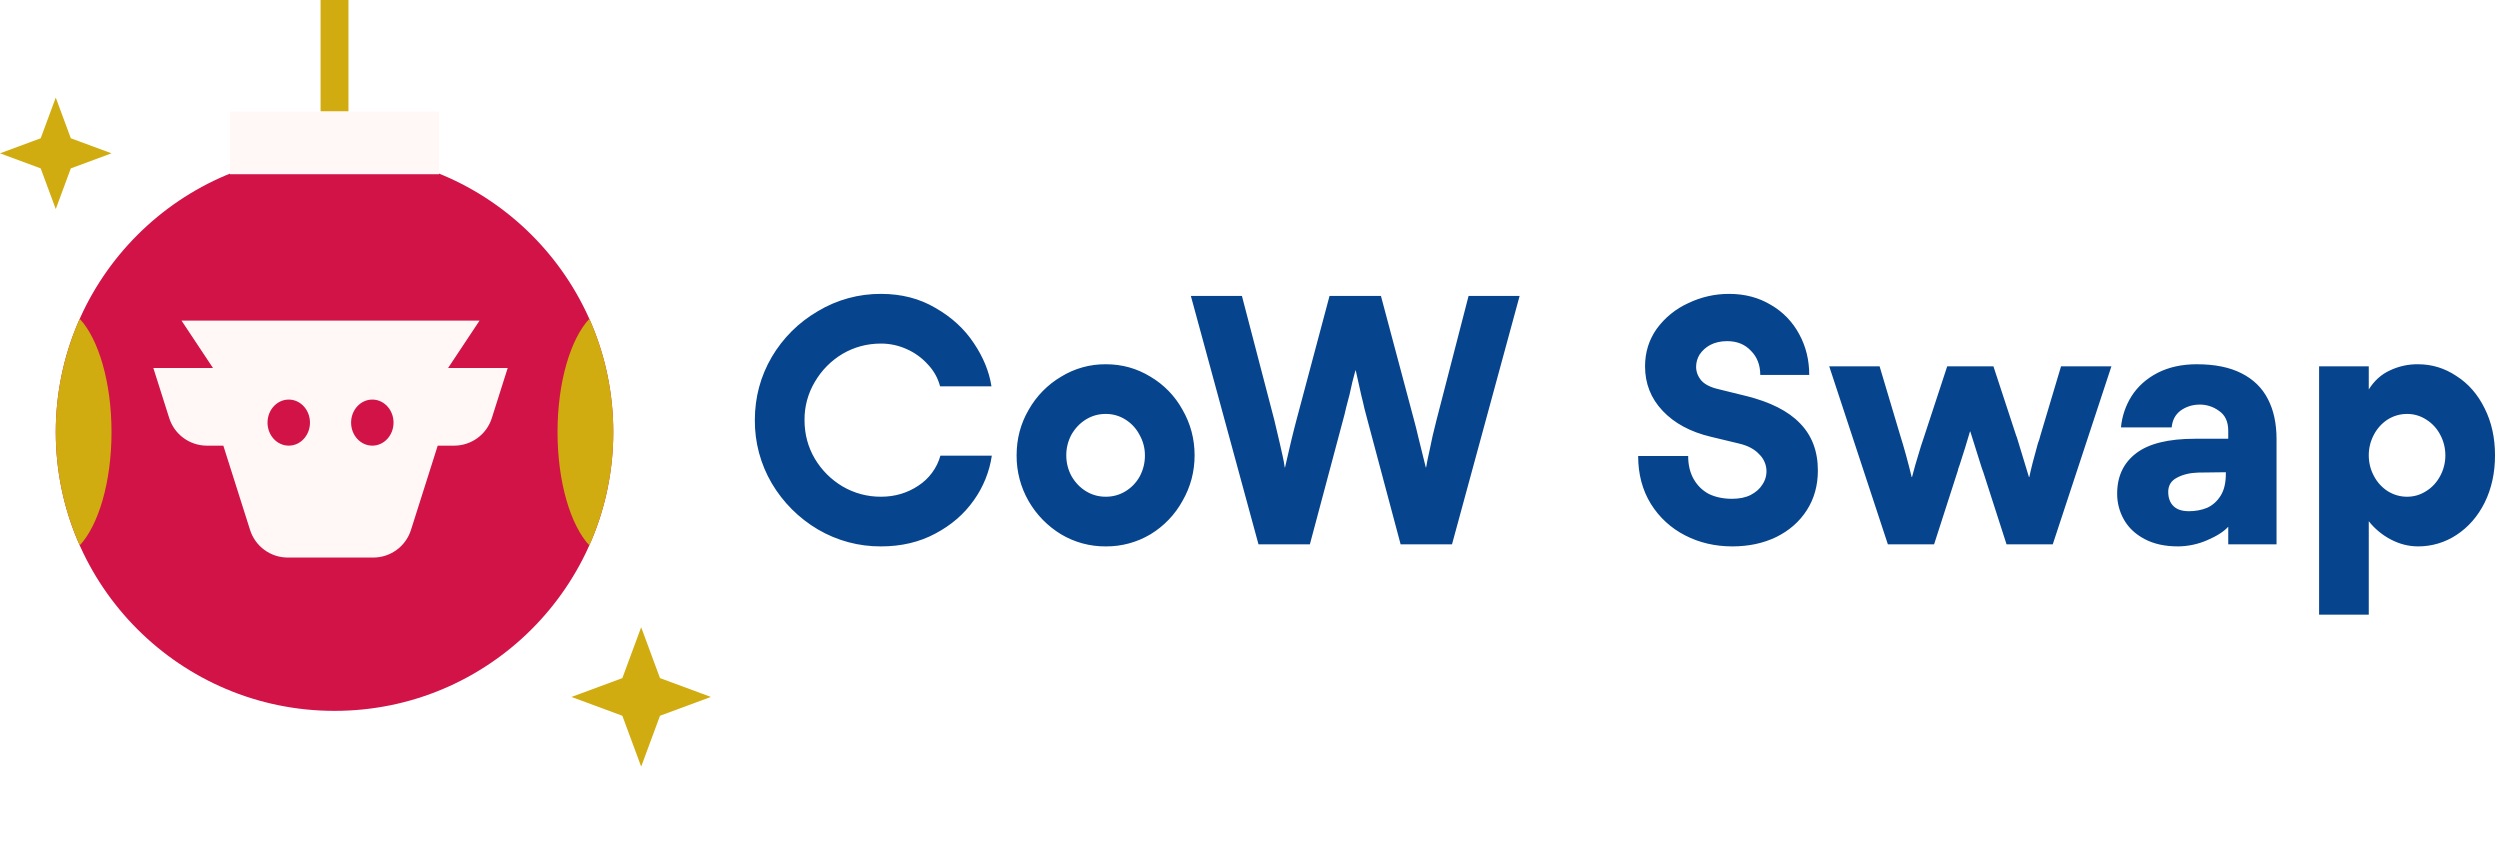
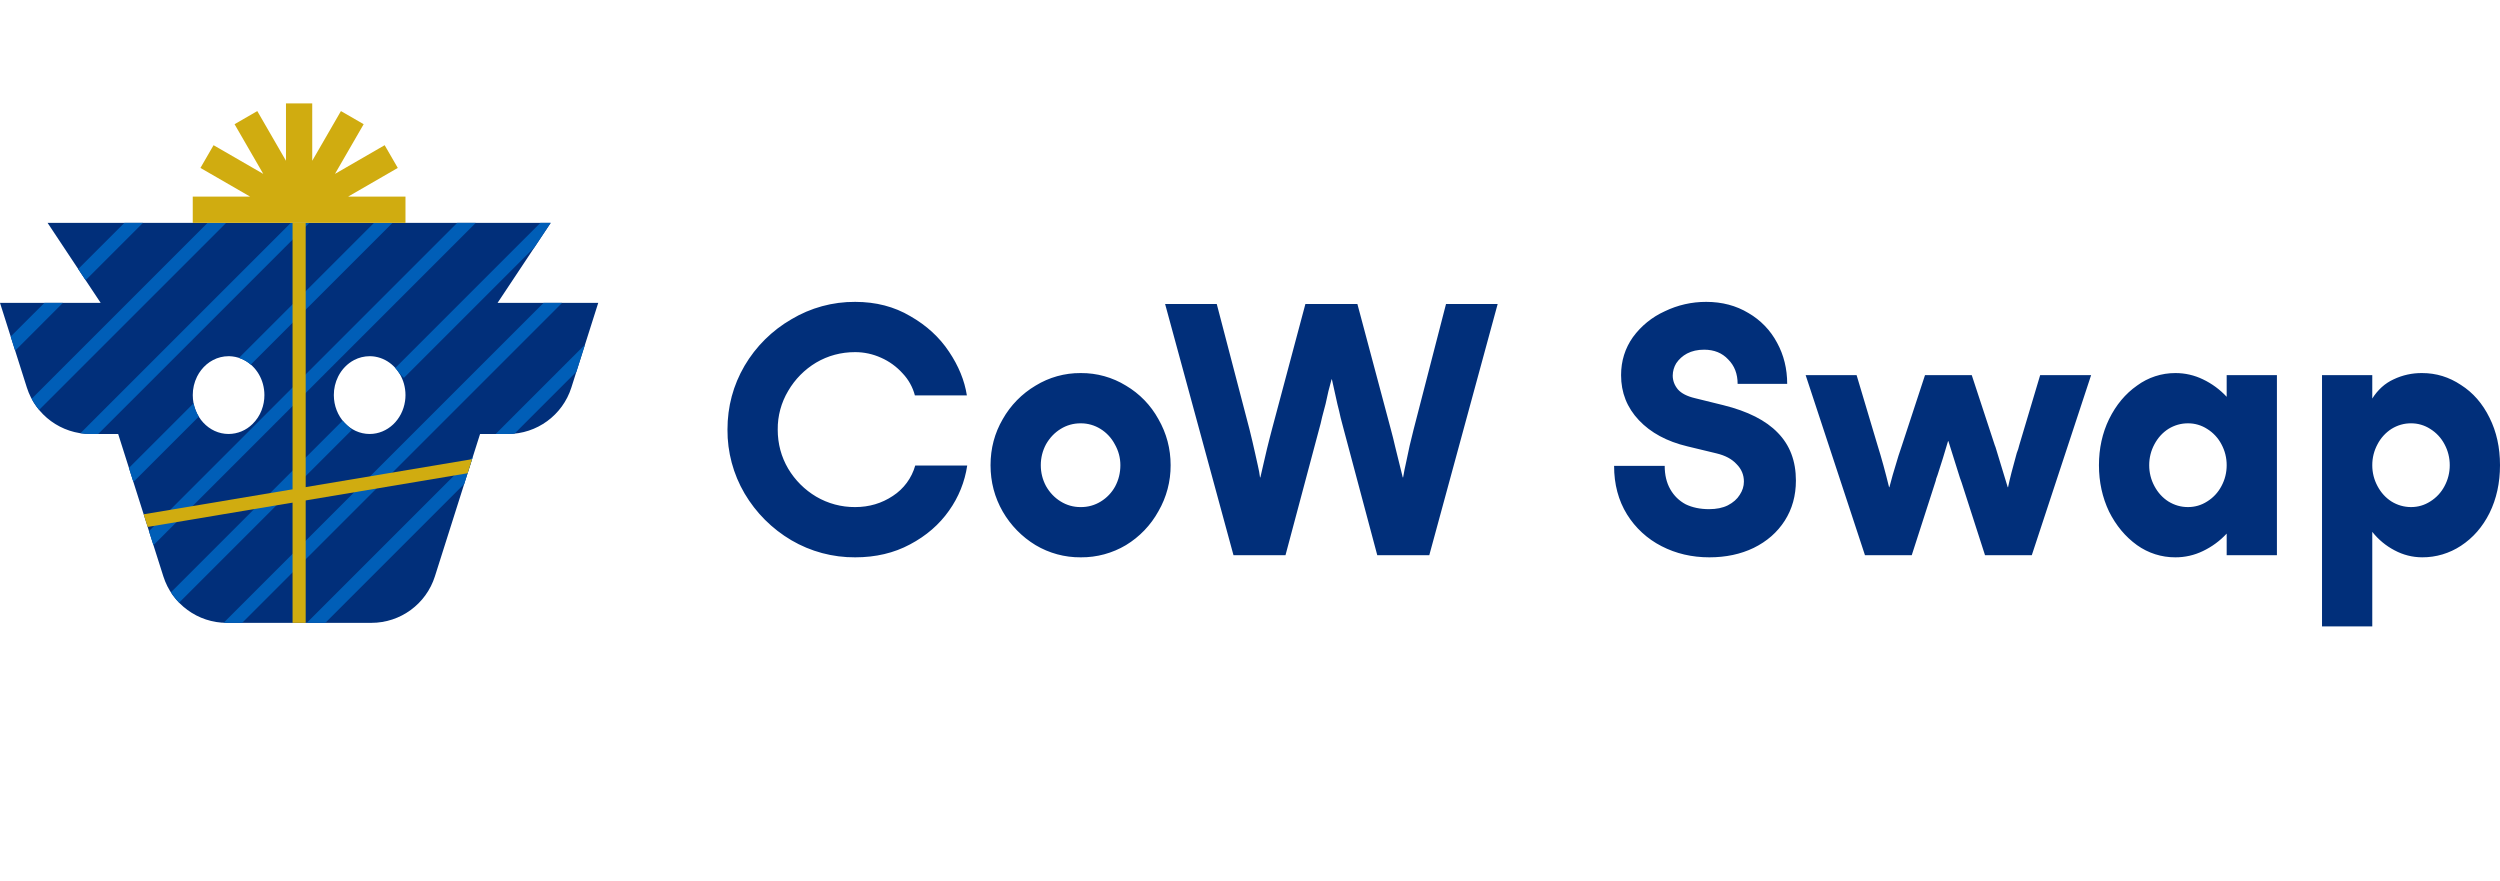
- <svg xmlns="http://www.w3.org/2000/svg" fill="none" viewBox="0 0 162 56">
-   <circle cx="21.677" cy="28" r="18.064" fill="#D11347" />
-   <path fill="#FFF8F7" fill-rule="evenodd" d="M18.645 36.129a2.56 2.56 0 0 1-2.44-1.785l-1.733-5.466h-1.066a2.56 2.56 0 0 1-2.44-1.785l-1.03-3.248H13.8l-2.038-3.07h19.313l-2.038 3.07H32.9l-1.03 3.248a2.56 2.56 0 0 1-2.44 1.785h-1.066l-1.734 5.466a2.56 2.56 0 0 1-2.44 1.785h-5.546Zm-1.31-8.744c0 .825.616 1.493 1.376 1.493.76 0 1.375-.668 1.375-1.493 0-.824-.616-1.493-1.375-1.493-.76 0-1.375.669-1.375 1.493Zm8.166 0c0 .825-.616 1.493-1.375 1.493-.76 0-1.375-.668-1.375-1.493 0-.824.615-1.493 1.375-1.493s1.375.669 1.375 1.493Z" clip-rule="evenodd" />
-   <path fill="#D0AC10" fill-rule="evenodd" d="M22.58 0v7.226h-1.806V0h1.807Z" clip-rule="evenodd" />
-   <path fill="#FFF8F7" d="M14.903 7.226h13.548v4.064H14.903V7.226Z" />
-   <path fill="#D0AC10" d="M38.188 35.34A18.003 18.003 0 0 0 39.742 28c0-2.614-.555-5.098-1.554-7.341-1.218 1.307-2.06 4.103-2.06 7.34 0 3.239.842 6.034 2.06 7.342ZM5.167 20.659a18.002 18.002 0 0 0-1.554 7.34c0 2.614.555 5.099 1.554 7.342C6.384 34.033 7.226 31.238 7.226 28c0-3.238-.842-6.034-2.06-7.341Z" />
-   <path fill="#07448E" d="M150.277 23.738h3.219v1.498c.358-.567.812-.977 1.364-1.23a4.13 4.13 0 0 1 1.833-.402c.894 0 1.721.253 2.481.76.775.492 1.386 1.192 1.833 2.101.447.894.67 1.907.67 3.04s-.223 2.153-.67 3.063c-.447.894-1.058 1.594-1.833 2.1a4.478 4.478 0 0 1-2.481.738c-.611 0-1.2-.149-1.766-.447a4.418 4.418 0 0 1-1.431-1.184v6.057h-3.219V23.738Zm5.7 3.085c-.447 0-.864.119-1.251.357a2.6 2.6 0 0 0-.895.984 2.803 2.803 0 0 0-.335 1.341c0 .477.112.924.335 1.341a2.6 2.6 0 0 0 .895.984c.387.238.804.358 1.251.358.447 0 .857-.12 1.23-.358.387-.239.693-.566.916-.984a2.79 2.79 0 0 0 .336-1.34c0-.478-.112-.925-.336-1.342a2.535 2.535 0 0 0-.916-.984 2.238 2.238 0 0 0-1.23-.357Zm-13.621-3.219c1.162 0 2.124.194 2.884.581.774.387 1.348.946 1.721 1.677.372.715.559 1.58.559 2.593v6.817h-3.13v-1.14c-.283.313-.737.604-1.363.872a4.788 4.788 0 0 1-1.9.402c-.835 0-1.55-.156-2.146-.47-.596-.312-1.043-.73-1.342-1.25a3.366 3.366 0 0 1-.447-1.7c0-1.117.41-1.99 1.23-2.615.819-.626 2.086-.939 3.8-.939h2.168v-.514c0-.596-.201-1.028-.603-1.296a2.068 2.068 0 0 0-1.319-.403c-.447.015-.842.15-1.185.402-.328.254-.514.612-.559 1.073h-3.286a4.61 4.61 0 0 1 .693-2.034c.403-.626.961-1.125 1.677-1.497.73-.373 1.579-.56 2.548-.56Zm-.514 9.522c.432 0 .827-.074 1.185-.223.357-.164.648-.425.871-.783.224-.357.336-.827.336-1.408V30.6l-1.789.023c-.536.015-.998.126-1.385.335-.373.194-.559.5-.559.917 0 .387.111.693.335.916.224.224.559.335 1.006.335Zm-5.023-9.388-3.8 11.534h-2.995l-1.498-4.65-.112-.312a238.637 238.637 0 0 1-.738-2.347h-.022c-.194.67-.417 1.393-.671 2.168a5.51 5.51 0 0 0-.089.246 1.18 1.18 0 0 1-.067.246l-1.498 4.65h-2.995l-3.8-11.535h3.264l1.341 4.493c.253.805.499 1.699.737 2.682h.023c.089-.372.283-1.043.581-2.012.045-.119.082-.23.112-.335.044-.119.082-.23.111-.335l1.476-4.493h2.995l1.475 4.493.045.112c.268.864.529 1.72.782 2.57h.023c.104-.506.29-1.237.559-2.19a5.51 5.51 0 0 0 .089-.246c.03-.09.052-.172.067-.246l1.341-4.493h3.264Zm-27.426 5.812c0 .58.12 1.08.358 1.497.238.418.566.738.984.962.432.208.931.313 1.497.313.477 0 .879-.082 1.207-.246.343-.18.596-.403.76-.671a1.526 1.526 0 0 0-.201-1.967c-.298-.328-.73-.559-1.296-.693l-1.856-.447c-1.311-.313-2.347-.872-3.107-1.677-.76-.804-1.14-1.765-1.14-2.883 0-.91.254-1.721.76-2.437a5.162 5.162 0 0 1 2.034-1.654 6.052 6.052 0 0 1 2.66-.603c1.014 0 1.915.238 2.705.715a4.78 4.78 0 0 1 1.833 1.9c.432.79.648 1.67.648 2.638h-3.174c0-.641-.201-1.163-.603-1.565-.388-.417-.902-.626-1.543-.626-.417 0-.782.082-1.095.246a1.888 1.888 0 0 0-.693.626 1.523 1.523 0 0 0-.223.782c0 .328.111.626.335.894.223.254.588.44 1.095.56l1.811.446c1.564.388 2.727.976 3.487 1.766.775.79 1.162 1.81 1.162 3.063 0 .968-.238 1.825-.715 2.57-.477.745-1.14 1.327-1.99 1.744-.834.402-1.78.603-2.838.603-1.118 0-2.139-.238-3.063-.715a5.6 5.6 0 0 1-2.213-2.034c-.551-.894-.827-1.93-.827-3.107h3.241ZM98.471 19.178 94.09 35.272h-3.33l-2.147-8.047c-.06-.239-.126-.492-.2-.76-.06-.283-.128-.566-.202-.85a75.776 75.776 0 0 0-.358-1.609h-.022c-.06.238-.127.492-.201.76-.06.253-.12.522-.18.805l-.223.85c-.06.282-.126.55-.2.804l-2.147 8.047h-3.33l-4.382-16.094h3.309l2.1 8.047a64.67 64.67 0 0 1 .358 1.52l.18.805c.059.253.104.499.134.737h.022c.06-.283.126-.573.201-.871.075-.313.149-.634.224-.962.06-.223.111-.432.156-.626.06-.208.112-.41.156-.603l2.146-8.047h3.331l2.146 8.047a25.01 25.01 0 0 1 .268 1.073c.134.522.298 1.185.492 1.99h.022l.09-.492c.03-.164.067-.336.112-.514.134-.686.29-1.372.469-2.057l2.079-8.047h3.308ZM71.643 35.406a5.549 5.549 0 0 1-2.883-.782 6.037 6.037 0 0 1-2.102-2.146 5.87 5.87 0 0 1-.782-2.973c0-1.073.26-2.056.782-2.95a5.807 5.807 0 0 1 2.102-2.146 5.432 5.432 0 0 1 2.883-.805h.022c1.044 0 2.005.268 2.884.805a5.64 5.64 0 0 1 2.079 2.145c.522.91.782 1.893.782 2.951s-.26 2.042-.782 2.95a5.808 5.808 0 0 1-2.079 2.169 5.55 5.55 0 0 1-2.884.782h-.022Zm.022-3.219c.462 0 .887-.119 1.275-.357a2.58 2.58 0 0 0 .916-.961 2.84 2.84 0 0 0 .335-1.364c0-.477-.119-.924-.357-1.341a2.537 2.537 0 0 0-.917-.984 2.346 2.346 0 0 0-1.252-.357h-.022c-.462 0-.886.119-1.274.357-.387.239-.7.567-.939.984a2.796 2.796 0 0 0-.335 1.341c0 .477.112.924.335 1.341.239.418.552.745.939.984.388.238.812.357 1.274.357h.022Zm-14.57 3.219a7.976 7.976 0 0 1-4.09-1.095 8.482 8.482 0 0 1-2.996-2.995 7.976 7.976 0 0 1-1.095-4.091c0-1.475.365-2.839 1.095-4.09a8.301 8.301 0 0 1 2.995-2.974 7.854 7.854 0 0 1 4.09-1.117c1.327 0 2.504.305 3.533.916 1.043.596 1.87 1.356 2.48 2.28.612.91.992 1.84 1.14 2.794h-3.33a3.23 3.23 0 0 0-.782-1.408 4.049 4.049 0 0 0-1.386-1.006 4.034 4.034 0 0 0-1.654-.357c-.91 0-1.744.223-2.504.67a5.078 5.078 0 0 0-1.788 1.81 4.731 4.731 0 0 0-.67 2.482c0 .909.223 1.743.67 2.503a5.137 5.137 0 0 0 1.788 1.789 4.85 4.85 0 0 0 2.504.67c.894 0 1.699-.238 2.414-.715a3.419 3.419 0 0 0 1.43-1.945h3.331a6.634 6.634 0 0 1-1.162 2.884c-.626.894-1.46 1.617-2.504 2.168-1.028.552-2.198.827-3.51.827Z" />
-   <path fill="#D0AC10" d="m41.548 49.678 1.22-3.297 3.297-1.22-3.297-1.22-1.22-3.296-1.22 3.297-3.296 1.22 3.297 1.22 1.22 3.296ZM3.613 13.548l.976-2.637 2.637-.976-2.637-.975-.976-2.637-.976 2.637L0 9.935l2.637.976.976 2.637Z" />
+ <svg xmlns="http://www.w3.org/2000/svg" width="176" height="62" fill="none" viewBox="0 0 176 62">
+   <path fill="#012f7a" d="M60.206 39.236a8.77 8.77 0 0 1-4.496-1.204 9.3 9.3 0 0 1-3.292-3.292 8.77 8.77 0 0 1-1.204-4.496q0-2.432 1.204-4.496a9.1 9.1 0 0 1 3.292-3.268 8.63 8.63 0 0 1 4.496-1.228q2.187 0 3.882 1.007 1.719.983 2.727 2.506 1.007 1.5 1.253 3.071h-3.66a3.55 3.55 0 0 0-.86-1.547 4.45 4.45 0 0 0-1.524-1.106 4.4 4.4 0 0 0-1.818-.393q-1.498 0-2.751.737a5.6 5.6 0 0 0-1.966 1.99 5.2 5.2 0 0 0-.737 2.727q0 1.498.737 2.752a5.65 5.65 0 0 0 1.966 1.965 5.33 5.33 0 0 0 2.751.737q1.474 0 2.653-.786a3.76 3.76 0 0 0 1.573-2.138h3.66a7.3 7.3 0 0 1-1.277 3.17q-1.032 1.473-2.752 2.383-1.695.909-3.857.909m15.867 0a6.1 6.1 0 0 1-3.17-.86 6.64 6.64 0 0 1-2.309-2.359q-.86-1.498-.86-3.267 0-1.77.86-3.243a6.4 6.4 0 0 1 2.31-2.359 5.97 5.97 0 0 1 3.169-.884h.025a5.97 5.97 0 0 1 3.169.884 6.2 6.2 0 0 1 2.285 2.359q.86 1.499.86 3.243a6.4 6.4 0 0 1-.86 3.243 6.4 6.4 0 0 1-2.285 2.383 6.1 6.1 0 0 1-3.17.86zm.025-3.538a2.6 2.6 0 0 0 1.4-.393 2.84 2.84 0 0 0 1.007-1.056q.369-.69.369-1.5 0-.785-.393-1.473a2.8 2.8 0 0 0-1.008-1.081 2.6 2.6 0 0 0-1.376-.393h-.024q-.762 0-1.4.393-.639.393-1.032 1.08-.369.689-.369 1.475t.369 1.474q.393.689 1.032 1.08a2.6 2.6 0 0 0 1.4.394zM105.436 21.4l-4.815 17.688H96.96l-2.359-8.844a33 33 0 0 0-.22-.835q-.099-.468-.222-.934a83 83 0 0 0-.393-1.769h-.024q-.099.393-.222.835-.097.419-.196.885l-.246.934q-.098.465-.22.884l-2.36 8.844h-3.66L82.023 21.4h3.636l2.31 8.844q.097.369.196.81.097.42.196.86l.197.885q.098.418.147.81h.025q.098-.466.22-.957.124-.517.246-1.057.099-.368.172-.688.099-.343.172-.663L91.9 21.4h3.66l2.36 8.844a28 28 0 0 1 .294 1.18q.221.858.54 2.186h.025l.098-.54q.05-.271.123-.566.222-1.13.516-2.26L101.8 21.4zm11.759 11.399q0 .958.393 1.646t1.081 1.056q.712.344 1.646.344.786 0 1.326-.27.565-.294.836-.737.294-.442.294-.934 0-.712-.515-1.228-.492-.54-1.425-.761l-2.04-.492q-2.162-.516-3.414-1.842-1.254-1.327-1.253-3.17 0-1.498.835-2.678a5.66 5.66 0 0 1 2.236-1.817 6.64 6.64 0 0 1 2.923-.664q1.671 0 2.973.786a5.26 5.26 0 0 1 2.014 2.089q.713 1.302.713 2.899h-3.489q0-1.057-.663-1.72-.639-.688-1.695-.688-.688 0-1.204.27a2.1 2.1 0 0 0-.762.688 1.7 1.7 0 0 0-.245.86q0 .54.368.983.369.417 1.204.614l1.99.491q2.58.639 3.833 1.941 1.277 1.302 1.277 3.366 0 1.596-.786 2.825t-2.187 1.916q-1.376.664-3.12.664-1.842 0-3.366-.786a6.15 6.15 0 0 1-2.432-2.236q-.909-1.474-.909-3.415zm30.019-6.388-4.176 12.677h-3.292l-1.646-5.11-.123-.344a236 236 0 0 1-.811-2.58h-.024a71 71 0 0 1-.738 2.384 6 6 0 0 0-.098.27 1.3 1.3 0 0 1-.073.27l-1.647 5.11h-3.292l-4.176-12.677h3.587l1.474 4.938q.417 1.328.811 2.949h.024q.147-.615.639-2.212.073-.195.123-.368.074-.197.123-.369l1.621-4.938h3.292l1.622 4.938.049.123q.442 1.425.86 2.826h.024q.173-.836.614-2.408a5 5 0 0 0 .099-.27q.049-.148.073-.27l1.474-4.939zm13.081 0v12.677h-3.537v-1.523a5.5 5.5 0 0 1-1.671 1.229 4.4 4.4 0 0 1-1.941.442 4.6 4.6 0 0 1-2.702-.86q-1.228-.885-1.966-2.359-.712-1.498-.712-3.267 0-1.77.712-3.243.738-1.499 1.966-2.359a4.52 4.52 0 0 1 2.702-.884 4.4 4.4 0 0 1 1.941.442 5.5 5.5 0 0 1 1.671 1.229V26.41zm-6.264 9.287q.736 0 1.351-.393a2.8 2.8 0 0 0 1.007-1.081q.369-.688.369-1.474 0-.787-.369-1.474a2.8 2.8 0 0 0-1.007-1.081 2.46 2.46 0 0 0-1.351-.393q-.737 0-1.376.393-.614.393-.983 1.08-.368.689-.368 1.475t.368 1.474q.369.689.983 1.08.638.394 1.376.394m9.439-9.287h3.538v1.646q.59-.933 1.499-1.35a4.54 4.54 0 0 1 2.014-.443q1.475 0 2.727.835 1.278.81 2.015 2.31.737 1.474.737 3.34 0 1.869-.737 3.367-.737 1.473-2.015 2.309a4.9 4.9 0 0 1-2.727.81 4.1 4.1 0 0 1-1.94-.49 4.85 4.85 0 0 1-1.573-1.303V44.1h-3.538zm6.265 3.39q-.737 0-1.376.394a2.85 2.85 0 0 0-.982 1.08q-.369.689-.369 1.475t.369 1.474q.368.689.982 1.08a2.6 2.6 0 0 0 1.376.394q.738 0 1.352-.393a2.8 2.8 0 0 0 1.007-1.081q.368-.688.368-1.474 0-.787-.368-1.474a2.8 2.8 0 0 0-1.007-1.081 2.46 2.46 0 0 0-1.352-.393" />
+   <path fill="#012f7a" fill-rule="evenodd" d="M35.029 21.322h7.087l-1.89 5.956a4.69 4.69 0 0 1-4.474 3.274h-1.955l-3.18 10.023a4.69 4.69 0 0 1-4.474 3.274h-10.17a4.69 4.69 0 0 1-4.474-3.274l-3.18-10.023H6.364a4.69 4.69 0 0 1-4.475-3.274L0 21.322h7.087L3.35 15.691h35.418zm-18.936 3.755a2.34 2.34 0 0 0-1.094.27c-.323.168-.608.41-.837.706a2.7 2.7 0 0 0-.287.456 2.9 2.9 0 0 0-.304 1.305c0 1.512 1.129 2.738 2.522 2.738a2.4 2.4 0 0 0 1.685-.702 2.7 2.7 0 0 0 .638-.97 2.9 2.9 0 0 0 .198-1.066c0-1.087-.583-2.026-1.428-2.468a2.4 2.4 0 0 0-.836-.255 2 2 0 0 0-.192-.014zm9.93 0a2.36 2.36 0 0 0-1.093.27c-.478.25-.872.658-1.124 1.162a2.9 2.9 0 0 0-.304 1.305c0 1.512 1.129 2.738 2.521 2.738 1.263 0 2.308-1.007 2.493-2.321q.03-.204.03-.417c0-1.087-.584-2.026-1.43-2.468a2.4 2.4 0 0 0-.708-.238 2 2 0 0 0-.32-.03z" clip-rule="evenodd" />
+   <path fill="#005eb7" d="M39.573 21.322 17.046 43.85h-1.073a5 5 0 0 1-.228-.007l22.521-22.52zm-6.894 12.75-9.777 9.777h-1.306l11.69-11.69zm-8.47-4.36q.106.122.226.227l.332.332L12.61 42.428a4.7 4.7 0 0 1-.579-.728l12.083-12.082zM10.802 38.38l-.315-.992L32.185 15.69h1.307zm2.826-9.99c.067.342.193.659.366.94L9.39 33.932l-.314-.992zm26.947-2.214-4.352 4.351a5 5 0 0 1-.471.025h-.858l6.288-6.29zm-33.66 4.376h-.551q-.357-.001-.702-.054l14.81-14.808h1.306zm-4.161-1.696a4.7 4.7 0 0 1-.525-.782L14.614 15.69h1.307zM37.618 17.42l-9.182 9.182-.327-.326a3 3 0 0 0-.282-.372L38.042 15.69h.724zm-19.963 8.249a2.5 2.5 0 0 0-.832-.475l9.506-9.504h1.305zm-16.588-.983-.314-.992 2.373-2.372H4.43zm4.96-4.96-.52-.786 3.25-3.25h1.307z" />
+   <path stroke="#d0ac10" stroke-width=".924" d="M21.058 15.69v28.16" />
+   <path fill="#d0ac10" d="m32.92 33.316-22.525 3.78-.282-.89 23.121-3.88zM21.982 11.318l2.02-3.498 1.6.924-2.02 3.498 3.498-2.02.924 1.6-3.498 2.02h4.04v1.848H13.57v-1.848h4.039l-3.498-2.02.924-1.6 3.498 2.02-2.02-3.498 1.6-.924 2.02 3.498V7.28h1.848z" />
</svg>
